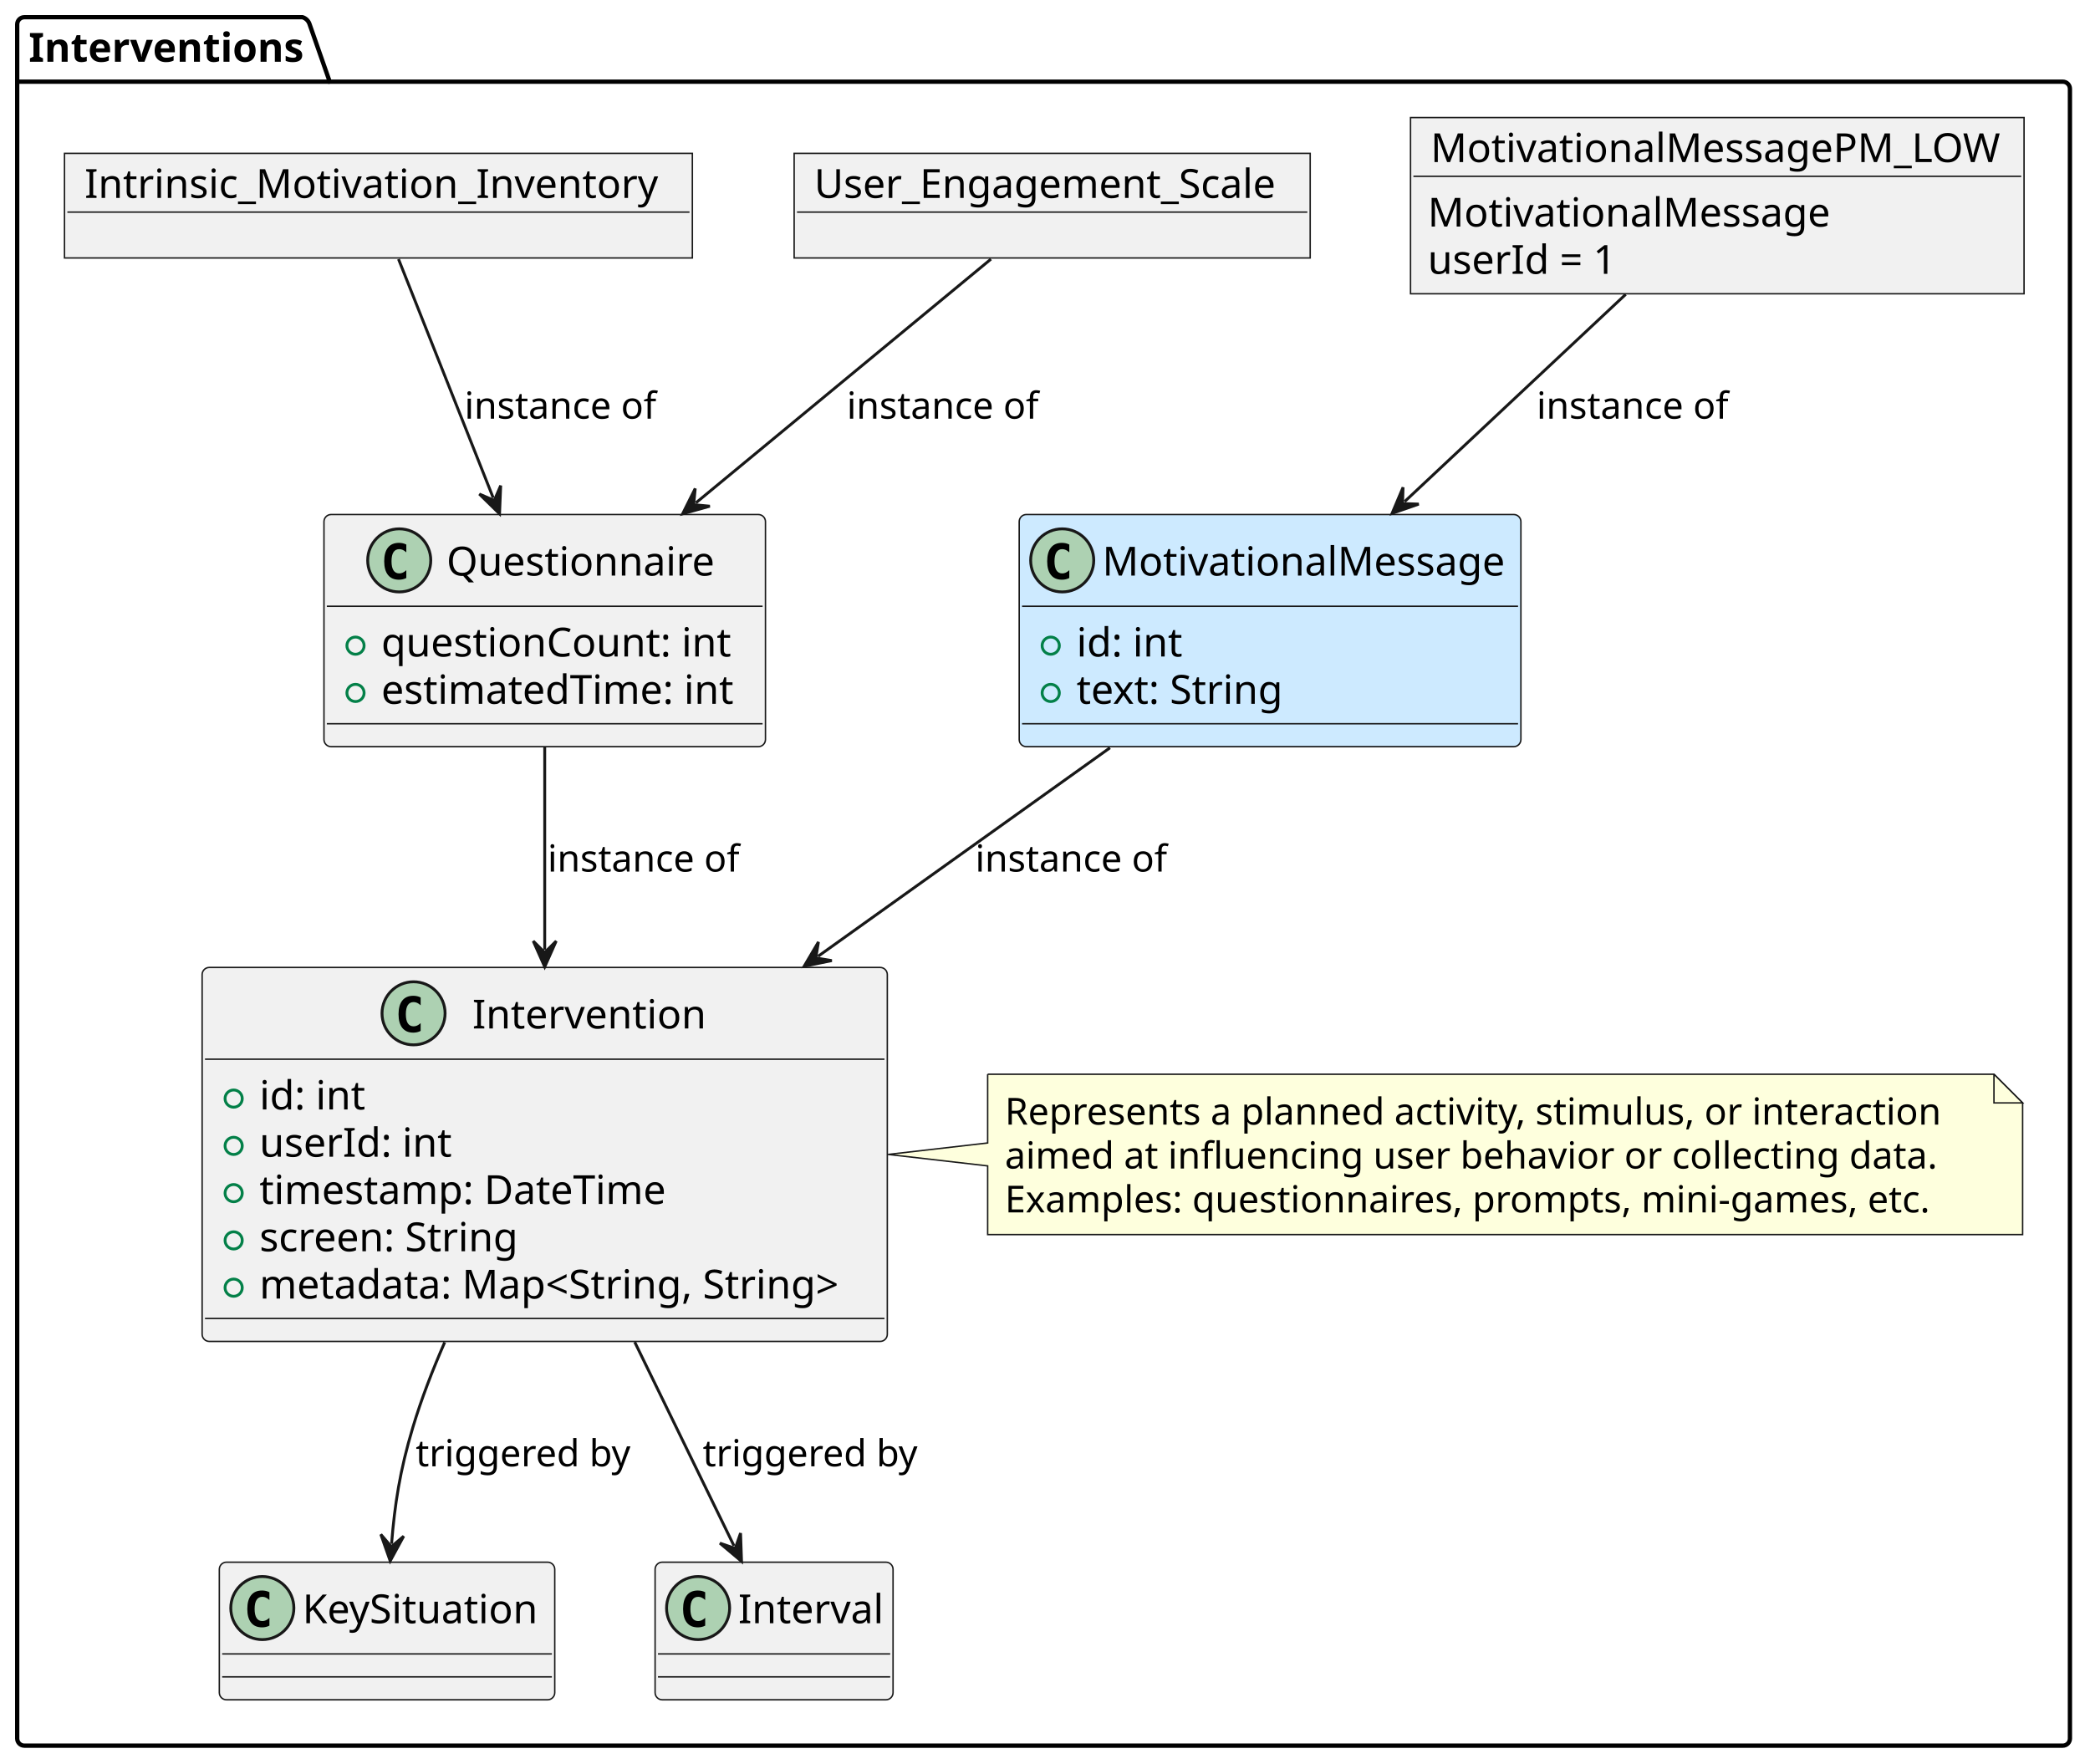
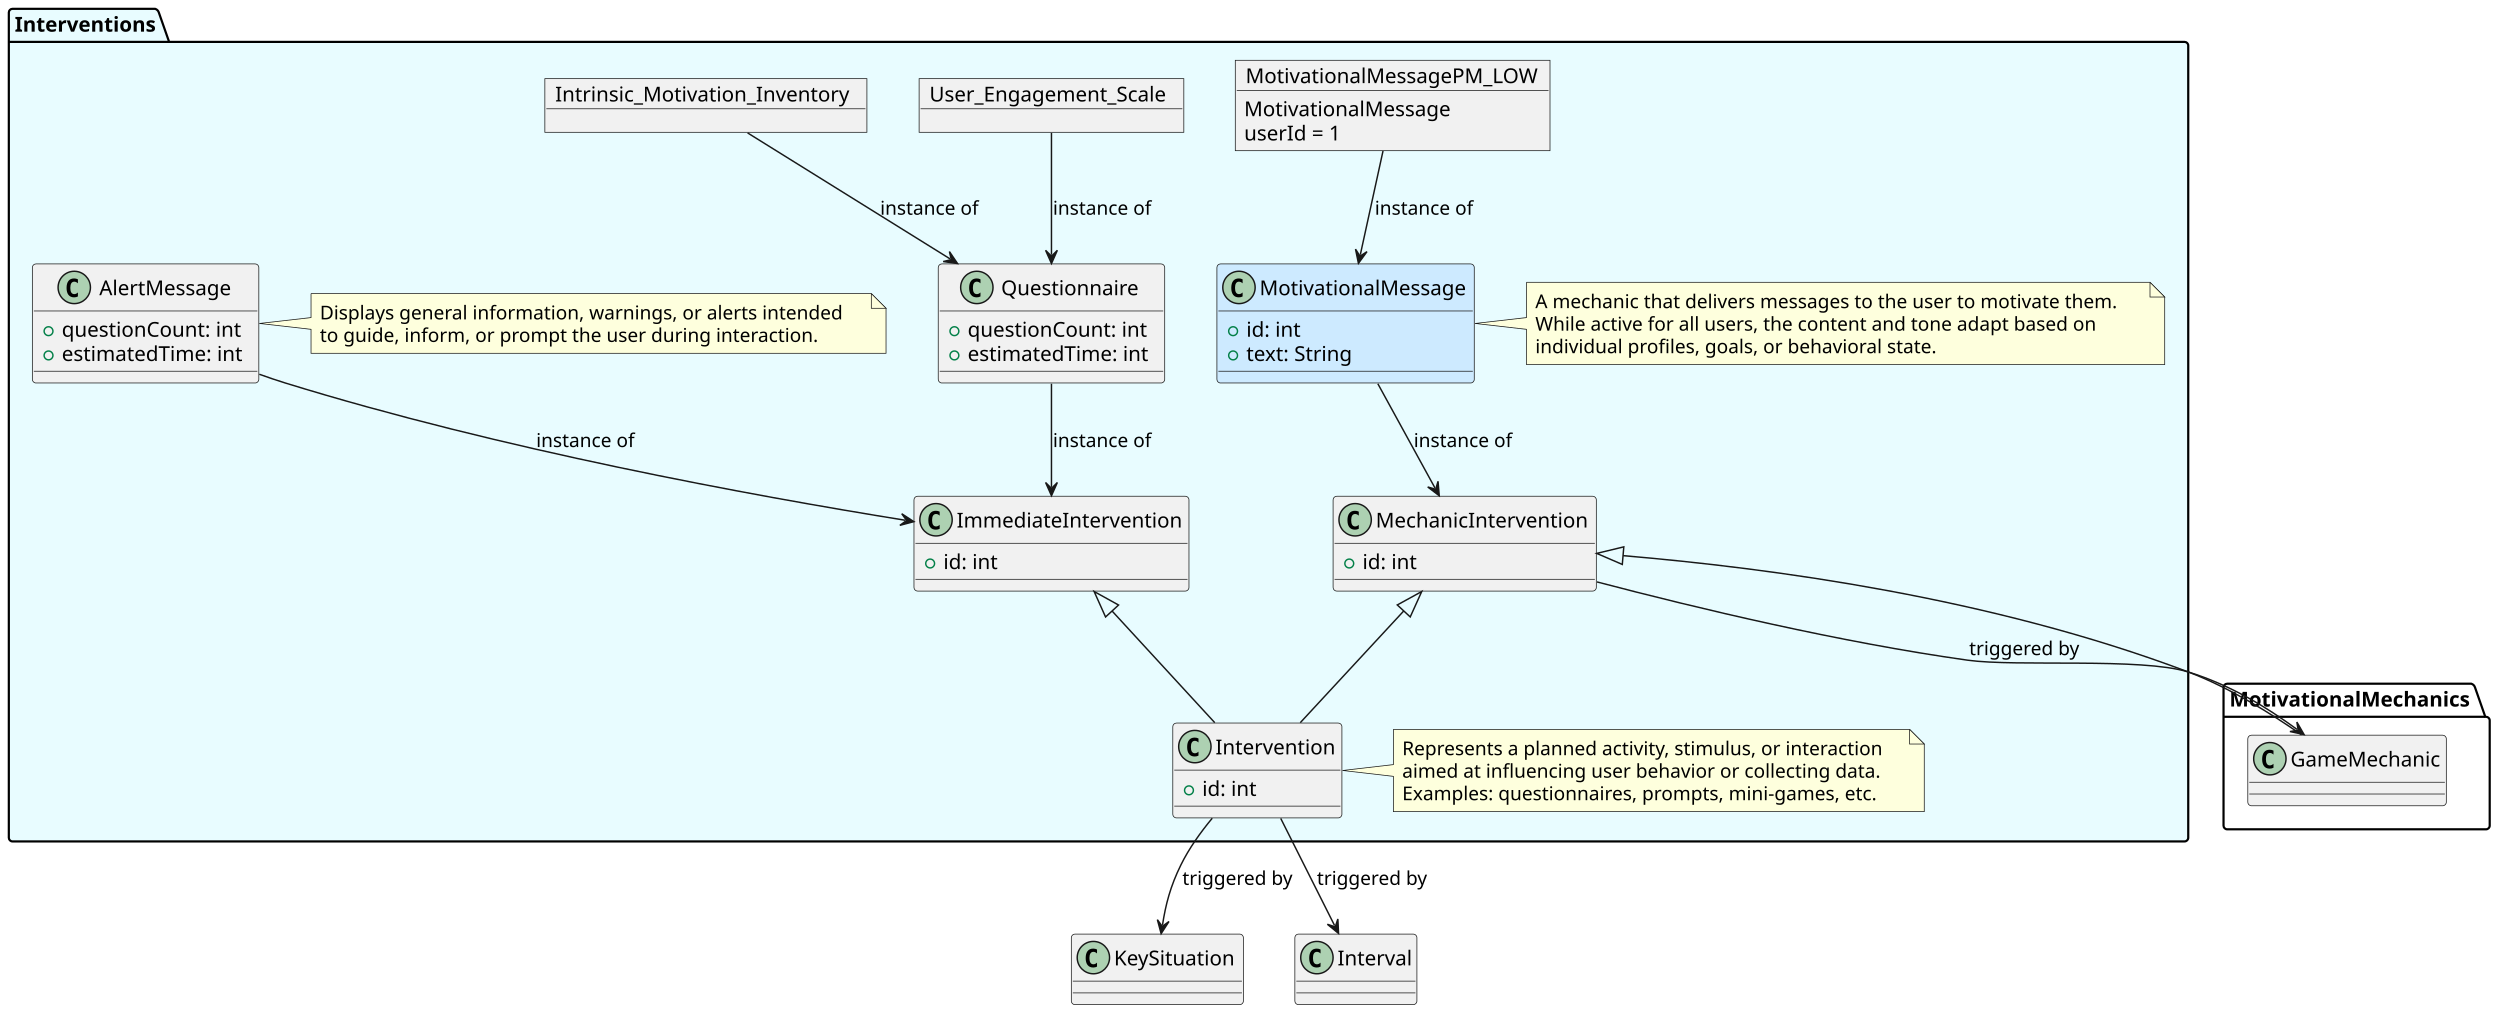
- <svg xmlns="http://www.w3.org/2000/svg" contentStyleType="text/css" height="615px" preserveAspectRatio="none" style="width:729px;height:615px;background:#FFFFFF;" version="1.1" viewBox="0 0 729 615" width="729px" zoomAndPan="magnify">
+ <svg xmlns="http://www.w3.org/2000/svg" contentStyleType="text/css" height="690px" preserveAspectRatio="none" style="width:1700px;height:690px;background:#FFFFFF;" version="1.1" viewBox="0 0 1700 690" width="1700px" zoomAndPan="magnify">
  <defs />
  <g>
    <g id="cluster_Interventions">
-       <path d="M8.5,6 L105.5,6 A3.75,3.75 0 0 1 108,8.5 L115,28.488 L719.5,28.488 A2.5,2.5 0 0 1 722,30.988 L722,606.38 A2.5,2.5 0 0 1 719.5,608.88 L8.5,608.88 A2.5,2.5 0 0 1 6,606.38 L6,8.5 A2.5,2.5 0 0 1 8.5,6 " fill="none" style="stroke:#000000;stroke-width:1.5;" />
+       <path d="M8.5,6 L105.5,6 A3.75,3.75 0 0 1 108,8.5 L115,28.488 L1485.5,28.488 A2.5,2.5 0 0 1 1488,30.988 L1488,569.67 A2.5,2.5 0 0 1 1485.5,572.17 L8.5,572.17 A2.5,2.5 0 0 1 6,569.67 L6,8.5 A2.5,2.5 0 0 1 8.5,6 " fill="#E8FCFF" style="stroke:#000000;stroke-width:1.5;" />
      <line style="stroke:#000000;stroke-width:1.5;" x1="6" x2="115" y1="28.488" y2="28.488" />
      <text fill="#000000" font-family="sans-serif" font-size="14" font-weight="bold" lengthAdjust="spacing" textLength="96" x="10" y="21.535">Interventions</text>
    </g>
+     <g id="cluster_MotivationalMechanics">
+       <path d="M1514.5,464.93 L1680.5,464.93 A3.75,3.75 0 0 1 1683,467.43 L1690,487.418 L1690.5,487.418 A2.5,2.5 0 0 1 1693,489.918 L1693,561.43 A2.5,2.5 0 0 1 1690.5,563.93 L1514.5,563.93 A2.5,2.5 0 0 1 1512,561.43 L1512,467.43 A2.5,2.5 0 0 1 1514.5,464.93 " fill="none" style="stroke:#000000;stroke-width:1.5;" />
+       <line style="stroke:#000000;stroke-width:1.5;" x1="1512" x2="1690" y1="487.418" y2="487.418" />
+       <text fill="#000000" font-family="sans-serif" font-size="14" font-weight="bold" lengthAdjust="spacing" textLength="165" x="1516" y="480.465">MotivationalMechanics</text>
+     </g>
    <g id="elem_Intervention">
-       <rect codeLine="2" fill="#F1F1F1" height="130.441" id="Intervention" rx="2.5" ry="2.5" style="stroke:#181818;stroke-width:0.5;" width="239" x="70.5" y="337.44" />
-       <ellipse cx="144.25" cy="353.44" fill="#ADD1B2" rx="11" ry="11" style="stroke:#181818;stroke-width:1.0;" />
-       <path d="M146.723,359.583 Q146.142,359.882 145.503,360.031 Q144.864,360.181 144.158,360.181 Q141.651,360.181 140.332,358.529 Q139.012,356.877 139.012,353.756 Q139.012,350.627 140.332,348.975 Q141.651,347.323 144.158,347.323 Q144.864,347.323 145.511,347.472 Q146.159,347.622 146.723,347.921 L146.723,350.643 Q146.092,350.062 145.499,349.792 Q144.905,349.522 144.274,349.522 Q142.93,349.522 142.245,350.589 Q141.56,351.656 141.56,353.756 Q141.56,355.848 142.245,356.914 Q142.93,357.981 144.274,357.981 Q144.905,357.981 145.499,357.711 Q146.092,357.442 146.723,356.86 Z " fill="#000000" />
-       <text fill="#000000" font-family="sans-serif" font-size="14" lengthAdjust="spacing" textLength="83" x="164.75" y="358.731">Intervention</text>
-       <line style="stroke:#181818;stroke-width:0.5;" x1="71.5" x2="308.5" y1="369.44" y2="369.44" />
-       <ellipse cx="81.5" cy="383.184" fill="none" rx="3" ry="3" style="stroke:#038048;stroke-width:1.0;" />
-       <text fill="#000000" font-family="sans-serif" font-size="14" lengthAdjust="spacing" textLength="39" x="90.5" y="386.975">id: int</text>
-       <ellipse cx="81.5" cy="399.672" fill="none" rx="3" ry="3" style="stroke:#038048;stroke-width:1.0;" />
-       <text fill="#000000" font-family="sans-serif" font-size="14" lengthAdjust="spacing" textLength="69" x="90.5" y="403.463">userId: int</text>
-       <ellipse cx="81.5" cy="416.161" fill="none" rx="3" ry="3" style="stroke:#038048;stroke-width:1.0;" />
-       <text fill="#000000" font-family="sans-serif" font-size="14" lengthAdjust="spacing" textLength="145" x="90.5" y="419.952">timestamp: DateTime</text>
-       <ellipse cx="81.5" cy="432.649" fill="none" rx="3" ry="3" style="stroke:#038048;stroke-width:1.0;" />
-       <text fill="#000000" font-family="sans-serif" font-size="14" lengthAdjust="spacing" textLength="94" x="90.5" y="436.44">screen: String</text>
-       <ellipse cx="81.5" cy="449.137" fill="none" rx="3" ry="3" style="stroke:#038048;stroke-width:1.0;" />
-       <text fill="#000000" font-family="sans-serif" font-size="14" lengthAdjust="spacing" textLength="213" x="90.5" y="452.928">metadata: Map&lt;String, String&gt;</text>
-       <line style="stroke:#181818;stroke-width:0.5;" x1="71.5" x2="308.5" y1="459.881" y2="459.881" />
+       <rect codeLine="2" fill="#F1F1F1" height="64.488" id="Intervention" rx="2.5" ry="2.5" style="stroke:#181818;stroke-width:0.5;" width="115" x="797.5" y="491.68" />
+       <ellipse cx="812.5" cy="507.68" fill="#ADD1B2" rx="11" ry="11" style="stroke:#181818;stroke-width:1.0;" />
+       <path d="M814.973,513.823 Q814.392,514.122 813.753,514.271 Q813.114,514.421 812.408,514.421 Q809.901,514.421 808.582,512.769 Q807.262,511.117 807.262,507.996 Q807.262,504.866 808.582,503.215 Q809.901,501.563 812.408,501.563 Q813.114,501.563 813.761,501.712 Q814.409,501.862 814.973,502.161 L814.973,504.883 Q814.342,504.302 813.749,504.032 Q813.155,503.762 812.524,503.762 Q811.18,503.762 810.495,504.829 Q809.81,505.896 809.81,507.996 Q809.81,510.088 810.495,511.154 Q811.18,512.221 812.524,512.221 Q813.155,512.221 813.749,511.951 Q814.342,511.682 814.973,511.1 Z " fill="#000000" />
+       <text fill="#000000" font-family="sans-serif" font-size="14" lengthAdjust="spacing" textLength="83" x="826.5" y="512.971">Intervention</text>
+       <line style="stroke:#181818;stroke-width:0.5;" x1="798.5" x2="911.5" y1="523.68" y2="523.68" />
+       <ellipse cx="808.5" cy="537.424" fill="none" rx="3" ry="3" style="stroke:#038048;stroke-width:1.0;" />
+       <text fill="#000000" font-family="sans-serif" font-size="14" lengthAdjust="spacing" textLength="39" x="817.5" y="541.215">id: int</text>
+       <line style="stroke:#181818;stroke-width:0.5;" x1="798.5" x2="911.5" y1="548.168" y2="548.168" />
    </g>
-     <g id="elem_GMN4">
-       <path d="M344.5,374.69 L344.5,398.66 L309.74,402.66 L344.5,406.66 L344.5,430.622 A0,0 0 0 0 344.5,430.622 L705.5,430.622 A0,0 0 0 0 705.5,430.622 L705.5,384.69 L695.5,374.69 L344.5,374.69 A0,0 0 0 0 344.5,374.69 " fill="#FEFFDD" style="stroke:#181818;stroke-width:0.5;" />
-       <path d="M695.5,374.69 L695.5,384.69 L705.5,384.69 L695.5,374.69 " fill="#FEFFDD" style="stroke:#181818;stroke-width:0.5;" />
-       <text fill="#000000" font-family="sans-serif" font-size="13" lengthAdjust="spacing" textLength="340" x="350.5" y="392.258">Represents a planned activity, stimulus, or interaction</text>
-       <text fill="#000000" font-family="sans-serif" font-size="13" lengthAdjust="spacing" textLength="336" x="350.5" y="407.569">aimed at influencing user behavior or collecting data.</text>
-       <text fill="#000000" font-family="sans-serif" font-size="13" lengthAdjust="spacing" textLength="338" x="350.5" y="422.88">Examples: questionnaires, prompts, mini-games, etc.</text>
+     <g id="elem_MechanicIntervention">
+       <rect codeLine="6" fill="#F1F1F1" height="64.488" id="MechanicIntervention" rx="2.5" ry="2.5" style="stroke:#181818;stroke-width:0.5;" width="179" x="906.5" y="337.44" />
+       <ellipse cx="921.5" cy="353.44" fill="#ADD1B2" rx="11" ry="11" style="stroke:#181818;stroke-width:1.0;" />
+       <path d="M923.973,359.583 Q923.392,359.882 922.753,360.031 Q922.114,360.181 921.408,360.181 Q918.901,360.181 917.582,358.529 Q916.262,356.877 916.262,353.756 Q916.262,350.627 917.582,348.975 Q918.901,347.323 921.408,347.323 Q922.114,347.323 922.761,347.472 Q923.409,347.622 923.973,347.921 L923.973,350.643 Q923.342,350.062 922.749,349.792 Q922.155,349.522 921.524,349.522 Q920.18,349.522 919.495,350.589 Q918.81,351.656 918.81,353.756 Q918.81,355.848 919.495,356.914 Q920.18,357.981 921.524,357.981 Q922.155,357.981 922.749,357.711 Q923.342,357.442 923.973,356.86 Z " fill="#000000" />
+       <text fill="#000000" font-family="sans-serif" font-size="14" lengthAdjust="spacing" textLength="147" x="935.5" y="358.731">MechanicIntervention</text>
+       <line style="stroke:#181818;stroke-width:0.5;" x1="907.5" x2="1084.5" y1="369.44" y2="369.44" />
+       <ellipse cx="917.5" cy="383.184" fill="none" rx="3" ry="3" style="stroke:#038048;stroke-width:1.0;" />
+       <text fill="#000000" font-family="sans-serif" font-size="14" lengthAdjust="spacing" textLength="39" x="926.5" y="386.975">id: int</text>
+       <line style="stroke:#181818;stroke-width:0.5;" x1="907.5" x2="1084.5" y1="393.928" y2="393.928" />
+     </g>
+     <g id="elem_ImmediateIntervention">
+       <rect codeLine="9" fill="#F1F1F1" height="64.488" id="ImmediateIntervention" rx="2.5" ry="2.5" style="stroke:#181818;stroke-width:0.5;" width="187" x="621.5" y="337.44" />
+       <ellipse cx="636.5" cy="353.44" fill="#ADD1B2" rx="11" ry="11" style="stroke:#181818;stroke-width:1.0;" />
+       <path d="M638.973,359.583 Q638.392,359.882 637.753,360.031 Q637.114,360.181 636.408,360.181 Q633.901,360.181 632.582,358.529 Q631.262,356.877 631.262,353.756 Q631.262,350.627 632.582,348.975 Q633.901,347.323 636.408,347.323 Q637.114,347.323 637.761,347.472 Q638.409,347.622 638.973,347.921 L638.973,350.643 Q638.342,350.062 637.749,349.792 Q637.155,349.522 636.524,349.522 Q635.18,349.522 634.495,350.589 Q633.81,351.656 633.81,353.756 Q633.81,355.848 634.495,356.914 Q635.18,357.981 636.524,357.981 Q637.155,357.981 637.749,357.711 Q638.342,357.442 638.973,356.86 Z " fill="#000000" />
+       <text fill="#000000" font-family="sans-serif" font-size="14" lengthAdjust="spacing" textLength="155" x="650.5" y="358.731">ImmediateIntervention</text>
+       <line style="stroke:#181818;stroke-width:0.5;" x1="622.5" x2="807.5" y1="369.44" y2="369.44" />
+       <ellipse cx="632.5" cy="383.184" fill="none" rx="3" ry="3" style="stroke:#038048;stroke-width:1.0;" />
+       <text fill="#000000" font-family="sans-serif" font-size="14" lengthAdjust="spacing" textLength="39" x="641.5" y="386.975">id: int</text>
+       <line style="stroke:#181818;stroke-width:0.5;" x1="622.5" x2="807.5" y1="393.928" y2="393.928" />
+     </g>
+     <g id="elem_GMN8">
+       <path d="M947.5,495.96 L947.5,519.93 L912.85,523.93 L947.5,527.93 L947.5,551.892 A0,0 0 0 0 947.5,551.892 L1308.5,551.892 A0,0 0 0 0 1308.5,551.892 L1308.5,505.96 L1298.5,495.96 L947.5,495.96 A0,0 0 0 0 947.5,495.96 " fill="#FEFFDD" style="stroke:#181818;stroke-width:0.5;" />
+       <path d="M1298.5,495.96 L1298.5,505.96 L1308.5,505.96 L1298.5,495.96 " fill="#FEFFDD" style="stroke:#181818;stroke-width:0.5;" />
+       <text fill="#000000" font-family="sans-serif" font-size="13" lengthAdjust="spacing" textLength="340" x="953.5" y="513.528">Represents a planned activity, stimulus, or interaction</text>
+       <text fill="#000000" font-family="sans-serif" font-size="13" lengthAdjust="spacing" textLength="336" x="953.5" y="528.839">aimed at influencing user behavior or collecting data.</text>
+       <text fill="#000000" font-family="sans-serif" font-size="13" lengthAdjust="spacing" textLength="338" x="953.5" y="544.149">Examples: questionnaires, prompts, mini-games, etc.</text>
    </g>
    <g id="elem_Questionnaire">
-       <rect codeLine="16" fill="#F1F1F1" height="80.977" id="Questionnaire" rx="2.5" ry="2.5" style="stroke:#181818;stroke-width:0.5;" width="154" x="113" y="179.46" />
-       <ellipse cx="139.25" cy="195.46" fill="#ADD1B2" rx="11" ry="11" style="stroke:#181818;stroke-width:1.0;" />
-       <path d="M141.723,201.603 Q141.142,201.902 140.503,202.051 Q139.864,202.201 139.158,202.201 Q136.651,202.201 135.332,200.549 Q134.012,198.897 134.012,195.776 Q134.012,192.647 135.332,190.995 Q136.651,189.343 139.158,189.343 Q139.864,189.343 140.511,189.492 Q141.159,189.642 141.723,189.94 L141.723,192.663 Q141.092,192.082 140.499,191.812 Q139.905,191.542 139.274,191.542 Q137.93,191.542 137.245,192.609 Q136.56,193.676 136.56,195.776 Q136.56,197.868 137.245,198.934 Q137.93,200.001 139.274,200.001 Q139.905,200.001 140.499,199.731 Q141.092,199.462 141.723,198.88 Z " fill="#000000" />
-       <text fill="#000000" font-family="sans-serif" font-size="14" lengthAdjust="spacing" textLength="97" x="155.75" y="200.751">Questionnaire</text>
-       <line style="stroke:#181818;stroke-width:0.5;" x1="114" x2="266" y1="211.46" y2="211.46" />
-       <ellipse cx="124" cy="225.204" fill="none" rx="3" ry="3" style="stroke:#038048;stroke-width:1.0;" />
-       <text fill="#000000" font-family="sans-serif" font-size="14" lengthAdjust="spacing" textLength="128" x="133" y="228.995">questionCount: int</text>
-       <ellipse cx="124" cy="241.692" fill="none" rx="3" ry="3" style="stroke:#038048;stroke-width:1.0;" />
-       <text fill="#000000" font-family="sans-serif" font-size="14" lengthAdjust="spacing" textLength="127" x="133" y="245.483">estimatedTime: int</text>
-       <line style="stroke:#181818;stroke-width:0.5;" x1="114" x2="266" y1="252.437" y2="252.437" />
+       <rect codeLine="22" fill="#F1F1F1" height="80.977" id="Questionnaire" rx="2.5" ry="2.5" style="stroke:#181818;stroke-width:0.5;" width="154" x="638" y="179.46" />
+       <ellipse cx="664.25" cy="195.46" fill="#ADD1B2" rx="11" ry="11" style="stroke:#181818;stroke-width:1.0;" />
+       <path d="M666.723,201.603 Q666.142,201.902 665.503,202.051 Q664.864,202.201 664.158,202.201 Q661.651,202.201 660.332,200.549 Q659.012,198.897 659.012,195.776 Q659.012,192.647 660.332,190.995 Q661.651,189.343 664.158,189.343 Q664.864,189.343 665.511,189.492 Q666.159,189.642 666.723,189.94 L666.723,192.663 Q666.092,192.082 665.499,191.812 Q664.905,191.542 664.274,191.542 Q662.93,191.542 662.245,192.609 Q661.56,193.676 661.56,195.776 Q661.56,197.868 662.245,198.934 Q662.93,200.001 664.274,200.001 Q664.905,200.001 665.499,199.731 Q666.092,199.462 666.723,198.88 Z " fill="#000000" />
+       <text fill="#000000" font-family="sans-serif" font-size="14" lengthAdjust="spacing" textLength="97" x="680.75" y="200.751">Questionnaire</text>
+       <line style="stroke:#181818;stroke-width:0.5;" x1="639" x2="791" y1="211.46" y2="211.46" />
+       <ellipse cx="649" cy="225.204" fill="none" rx="3" ry="3" style="stroke:#038048;stroke-width:1.0;" />
+       <text fill="#000000" font-family="sans-serif" font-size="14" lengthAdjust="spacing" textLength="128" x="658" y="228.995">questionCount: int</text>
+       <ellipse cx="649" cy="241.692" fill="none" rx="3" ry="3" style="stroke:#038048;stroke-width:1.0;" />
+       <text fill="#000000" font-family="sans-serif" font-size="14" lengthAdjust="spacing" textLength="127" x="658" y="245.483">estimatedTime: int</text>
+       <line style="stroke:#181818;stroke-width:0.5;" x1="639" x2="791" y1="252.437" y2="252.437" />
+     </g>
+     <g id="elem_AlertMessage">
+       <rect codeLine="26" fill="#F1F1F1" height="80.977" id="AlertMessage" rx="2.5" ry="2.5" style="stroke:#181818;stroke-width:0.5;" width="154" x="22" y="179.46" />
+       <ellipse cx="50.5" cy="195.46" fill="#ADD1B2" rx="11" ry="11" style="stroke:#181818;stroke-width:1.0;" />
+       <path d="M52.973,201.603 Q52.392,201.902 51.753,202.051 Q51.114,202.201 50.408,202.201 Q47.901,202.201 46.581,200.549 Q45.262,198.897 45.262,195.776 Q45.262,192.647 46.581,190.995 Q47.901,189.343 50.408,189.343 Q51.114,189.343 51.761,189.492 Q52.409,189.642 52.973,189.94 L52.973,192.663 Q52.342,192.082 51.749,191.812 Q51.155,191.542 50.524,191.542 Q49.18,191.542 48.495,192.609 Q47.81,193.676 47.81,195.776 Q47.81,197.868 48.495,198.934 Q49.18,200.001 50.524,200.001 Q51.155,200.001 51.749,199.731 Q52.342,199.462 52.973,198.88 Z " fill="#000000" />
+       <text fill="#000000" font-family="sans-serif" font-size="14" lengthAdjust="spacing" textLength="92" x="67.5" y="200.751">AlertMessage</text>
+       <line style="stroke:#181818;stroke-width:0.5;" x1="23" x2="175" y1="211.46" y2="211.46" />
+       <ellipse cx="33" cy="225.204" fill="none" rx="3" ry="3" style="stroke:#038048;stroke-width:1.0;" />
+       <text fill="#000000" font-family="sans-serif" font-size="14" lengthAdjust="spacing" textLength="128" x="42" y="228.995">questionCount: int</text>
+       <ellipse cx="33" cy="241.692" fill="none" rx="3" ry="3" style="stroke:#038048;stroke-width:1.0;" />
+       <text fill="#000000" font-family="sans-serif" font-size="14" lengthAdjust="spacing" textLength="127" x="42" y="245.483">estimatedTime: int</text>
+       <line style="stroke:#181818;stroke-width:0.5;" x1="23" x2="175" y1="252.437" y2="252.437" />
+     </g>
+     <g id="elem_GMN13">
+       <path d="M211.5,199.64 L211.5,215.95 L176.3,219.95 L211.5,223.95 L211.5,240.261 A0,0 0 0 0 211.5,240.261 L602.5,240.261 A0,0 0 0 0 602.5,240.261 L602.5,209.64 L592.5,199.64 L211.5,199.64 A0,0 0 0 0 211.5,199.64 " fill="#FEFFDD" style="stroke:#181818;stroke-width:0.5;" />
+       <path d="M592.5,199.64 L592.5,209.64 L602.5,209.64 L592.5,199.64 " fill="#FEFFDD" style="stroke:#181818;stroke-width:0.5;" />
+       <text fill="#000000" font-family="sans-serif" font-size="13" lengthAdjust="spacing" textLength="366" x="217.5" y="217.208">Displays general information, warnings, or alerts intended</text>
+       <text fill="#000000" font-family="sans-serif" font-size="13" lengthAdjust="spacing" textLength="349" x="217.5" y="232.519">to guide, inform, or prompt the user during interaction.</text>
+     </g>
+     <g id="elem_Intrinsic_Motivation_Inventory">
+       <rect fill="#F1F1F1" height="36.488" style="stroke:#181818;stroke-width:0.5;" width="219" x="370.5" y="53.48" />
+       <text fill="#000000" font-family="sans-serif" font-size="14" lengthAdjust="spacing" textLength="205" x="377.5" y="69.015">Intrinsic_Motivation_Inventory</text>
+       <line style="stroke:#181818;stroke-width:0.5;" x1="371.5" x2="588.5" y1="73.968" y2="73.968" />
+     </g>
+     <g id="elem_User_Engagement_Scale">
+       <rect fill="#F1F1F1" height="36.488" style="stroke:#181818;stroke-width:0.5;" width="180" x="625" y="53.48" />
+       <text fill="#000000" font-family="sans-serif" font-size="14" lengthAdjust="spacing" textLength="166" x="632" y="69.015">User_Engagement_Scale</text>
+       <line style="stroke:#181818;stroke-width:0.5;" x1="626" x2="804" y1="73.968" y2="73.968" />
+     </g>
+     <g id="elem_MotivationalMessage">
+       <rect codeLine="45" fill="#CDEAFF" height="80.977" id="MotivationalMessage" rx="2.5" ry="2.5" style="stroke:#181818;stroke-width:0.5;" width="175" x="827.5" y="179.46" />
+       <ellipse cx="842.5" cy="195.46" fill="#ADD1B2" rx="11" ry="11" style="stroke:#181818;stroke-width:1.0;" />
+       <path d="M844.973,201.603 Q844.392,201.902 843.753,202.051 Q843.114,202.201 842.408,202.201 Q839.901,202.201 838.582,200.549 Q837.262,198.897 837.262,195.776 Q837.262,192.647 838.582,190.995 Q839.901,189.343 842.408,189.343 Q843.114,189.343 843.761,189.492 Q844.409,189.642 844.973,189.94 L844.973,192.663 Q844.342,192.082 843.749,191.812 Q843.155,191.542 842.524,191.542 Q841.18,191.542 840.495,192.609 Q839.81,193.676 839.81,195.776 Q839.81,197.868 840.495,198.934 Q841.18,200.001 842.524,200.001 Q843.155,200.001 843.749,199.731 Q844.342,199.462 844.973,198.88 Z " fill="#000000" />
+       <text fill="#000000" font-family="sans-serif" font-size="14" lengthAdjust="spacing" textLength="143" x="856.5" y="200.751">MotivationalMessage</text>
+       <line style="stroke:#181818;stroke-width:0.5;" x1="828.5" x2="1001.5" y1="211.46" y2="211.46" />
+       <ellipse cx="838.5" cy="225.204" fill="none" rx="3" ry="3" style="stroke:#038048;stroke-width:1.0;" />
+       <text fill="#000000" font-family="sans-serif" font-size="14" lengthAdjust="spacing" textLength="39" x="847.5" y="228.995">id: int</text>
+       <ellipse cx="838.5" cy="241.692" fill="none" rx="3" ry="3" style="stroke:#038048;stroke-width:1.0;" />
+       <text fill="#000000" font-family="sans-serif" font-size="14" lengthAdjust="spacing" textLength="76" x="847.5" y="245.483">text: String</text>
+       <line style="stroke:#181818;stroke-width:0.5;" x1="828.5" x2="1001.5" y1="252.437" y2="252.437" />
+     </g>
+     <g id="elem_GMN23">
+       <path d="M1038,191.98 L1038,215.95 L1002.99,219.95 L1038,223.95 L1038,247.912 A0,0 0 0 0 1038,247.912 L1472,247.912 A0,0 0 0 0 1472,247.912 L1472,201.98 L1462,191.98 L1038,191.98 A0,0 0 0 0 1038,191.98 " fill="#FEFFDD" style="stroke:#181818;stroke-width:0.5;" />
+       <path d="M1462,191.98 L1462,201.98 L1472,201.98 L1462,191.98 " fill="#FEFFDD" style="stroke:#181818;stroke-width:0.5;" />
+       <text fill="#000000" font-family="sans-serif" font-size="13" lengthAdjust="spacing" textLength="409" x="1044" y="209.548">A mechanic that delivers messages to the user to motivate them.</text>
+       <text fill="#000000" font-family="sans-serif" font-size="13" lengthAdjust="spacing" textLength="393" x="1044" y="224.859">While active for all users, the content and tone adapt based on</text>
+       <text fill="#000000" font-family="sans-serif" font-size="13" lengthAdjust="spacing" textLength="285" x="1044" y="240.169">individual profiles, goals, or behavioral state.</text>
+     </g>
+     <g id="elem_MotivationalMessagePM_LOW">
+       <rect fill="#F1F1F1" height="61.465" style="stroke:#181818;stroke-width:0.5;" width="214" x="840" y="41" />
+       <text fill="#000000" font-family="sans-serif" font-size="14" lengthAdjust="spacing" textLength="200" x="847" y="56.535">MotivationalMessagePM_LOW</text>
+       <line style="stroke:#181818;stroke-width:0.5;" x1="841" x2="1053" y1="61.488" y2="61.488" />
+       <text fill="#000000" font-family="sans-serif" font-size="14" lengthAdjust="spacing" textLength="143" x="846" y="79.023">MotivationalMessage</text>
+       <text fill="#000000" font-family="sans-serif" font-size="14" lengthAdjust="spacing" textLength="71" x="846" y="95.512">userId = 1</text>
+     </g>
+     <g id="elem_GameMechanic">
+       <rect fill="#F1F1F1" height="48" id="GameMechanic" rx="2.5" ry="2.5" style="stroke:#181818;stroke-width:0.5;" width="135" x="1528.5" y="499.93" />
+       <ellipse cx="1543.5" cy="515.93" fill="#ADD1B2" rx="11" ry="11" style="stroke:#181818;stroke-width:1.0;" />
+       <path d="M1545.973,522.073 Q1545.392,522.372 1544.753,522.521 Q1544.114,522.671 1543.408,522.671 Q1540.901,522.671 1539.582,521.019 Q1538.262,519.367 1538.262,516.246 Q1538.262,513.116 1539.582,511.465 Q1540.901,509.813 1543.408,509.813 Q1544.114,509.813 1544.761,509.962 Q1545.409,510.112 1545.973,510.411 L1545.973,513.133 Q1545.342,512.552 1544.749,512.282 Q1544.155,512.013 1543.524,512.013 Q1542.18,512.013 1541.495,513.079 Q1540.81,514.146 1540.81,516.246 Q1540.81,518.338 1541.495,519.404 Q1542.18,520.471 1543.524,520.471 Q1544.155,520.471 1544.749,520.201 Q1545.342,519.932 1545.973,519.35 Z " fill="#000000" />
+       <text fill="#000000" font-family="sans-serif" font-size="14" lengthAdjust="spacing" textLength="103" x="1557.5" y="521.221">GameMechanic</text>
+       <line style="stroke:#181818;stroke-width:0.5;" x1="1529.5" x2="1662.5" y1="531.93" y2="531.93" />
+       <line style="stroke:#181818;stroke-width:0.5;" x1="1529.5" x2="1662.5" y1="539.93" y2="539.93" />
    </g>
    <g id="elem_KeySituation">
-       <rect fill="#F1F1F1" height="48" id="KeySituation" rx="2.5" ry="2.5" style="stroke:#181818;stroke-width:0.5;" width="117" x="76.5" y="544.88" />
-       <ellipse cx="91.5" cy="560.88" fill="#ADD1B2" rx="11" ry="11" style="stroke:#181818;stroke-width:1.0;" />
-       <path d="M93.973,567.023 Q93.392,567.322 92.753,567.471 Q92.114,567.621 91.408,567.621 Q88.901,567.621 87.582,565.969 Q86.262,564.317 86.262,561.196 Q86.262,558.067 87.582,556.415 Q88.901,554.763 91.408,554.763 Q92.114,554.763 92.761,554.912 Q93.409,555.062 93.973,555.361 L93.973,558.083 Q93.342,557.502 92.749,557.232 Q92.155,556.962 91.524,556.962 Q90.18,556.962 89.495,558.029 Q88.81,559.096 88.81,561.196 Q88.81,563.288 89.495,564.354 Q90.18,565.421 91.524,565.421 Q92.155,565.421 92.749,565.151 Q93.342,564.881 93.973,564.3 Z " fill="#000000" />
-       <text fill="#000000" font-family="sans-serif" font-size="14" lengthAdjust="spacing" textLength="85" x="105.5" y="566.171">KeySituation</text>
-       <line style="stroke:#181818;stroke-width:0.5;" x1="77.5" x2="192.5" y1="576.88" y2="576.88" />
-       <line style="stroke:#181818;stroke-width:0.5;" x1="77.5" x2="192.5" y1="584.88" y2="584.88" />
+       <rect fill="#F1F1F1" height="48" id="KeySituation" rx="2.5" ry="2.5" style="stroke:#181818;stroke-width:0.5;" width="117" x="728.5" y="635.17" />
+       <ellipse cx="743.5" cy="651.17" fill="#ADD1B2" rx="11" ry="11" style="stroke:#181818;stroke-width:1.0;" />
+       <path d="M745.973,657.313 Q745.392,657.612 744.753,657.761 Q744.114,657.911 743.408,657.911 Q740.901,657.911 739.582,656.259 Q738.262,654.607 738.262,651.486 Q738.262,648.356 739.582,646.705 Q740.901,645.053 743.408,645.053 Q744.114,645.053 744.761,645.202 Q745.409,645.352 745.973,645.65 L745.973,648.373 Q745.342,647.792 744.749,647.522 Q744.155,647.253 743.524,647.253 Q742.18,647.253 741.495,648.319 Q740.81,649.386 740.81,651.486 Q740.81,653.578 741.495,654.644 Q742.18,655.711 743.524,655.711 Q744.155,655.711 744.749,655.441 Q745.342,655.172 745.973,654.59 Z " fill="#000000" />
+       <text fill="#000000" font-family="sans-serif" font-size="14" lengthAdjust="spacing" textLength="85" x="757.5" y="656.461">KeySituation</text>
+       <line style="stroke:#181818;stroke-width:0.5;" x1="729.5" x2="844.5" y1="667.17" y2="667.17" />
+       <line style="stroke:#181818;stroke-width:0.5;" x1="729.5" x2="844.5" y1="675.17" y2="675.17" />
    </g>
    <g id="elem_Interval">
-       <rect fill="#F1F1F1" height="48" id="Interval" rx="2.5" ry="2.5" style="stroke:#181818;stroke-width:0.5;" width="83" x="228.5" y="544.88" />
-       <ellipse cx="243.5" cy="560.88" fill="#ADD1B2" rx="11" ry="11" style="stroke:#181818;stroke-width:1.0;" />
-       <path d="M245.973,567.023 Q245.392,567.322 244.753,567.471 Q244.114,567.621 243.408,567.621 Q240.901,567.621 239.582,565.969 Q238.262,564.317 238.262,561.196 Q238.262,558.067 239.582,556.415 Q240.901,554.763 243.408,554.763 Q244.114,554.763 244.761,554.912 Q245.409,555.062 245.973,555.361 L245.973,558.083 Q245.342,557.502 244.749,557.232 Q244.155,556.962 243.524,556.962 Q242.18,556.962 241.495,558.029 Q240.81,559.096 240.81,561.196 Q240.81,563.288 241.495,564.354 Q242.18,565.421 243.524,565.421 Q244.155,565.421 244.749,565.151 Q245.342,564.881 245.973,564.3 Z " fill="#000000" />
-       <text fill="#000000" font-family="sans-serif" font-size="14" lengthAdjust="spacing" textLength="51" x="257.5" y="566.171">Interval</text>
-       <line style="stroke:#181818;stroke-width:0.5;" x1="229.5" x2="310.5" y1="576.88" y2="576.88" />
-       <line style="stroke:#181818;stroke-width:0.5;" x1="229.5" x2="310.5" y1="584.88" y2="584.88" />
+       <rect fill="#F1F1F1" height="48" id="Interval" rx="2.5" ry="2.5" style="stroke:#181818;stroke-width:0.5;" width="83" x="880.5" y="635.17" />
+       <ellipse cx="895.5" cy="651.17" fill="#ADD1B2" rx="11" ry="11" style="stroke:#181818;stroke-width:1.0;" />
+       <path d="M897.973,657.313 Q897.392,657.612 896.753,657.761 Q896.114,657.911 895.408,657.911 Q892.901,657.911 891.582,656.259 Q890.262,654.607 890.262,651.486 Q890.262,648.356 891.582,646.705 Q892.901,645.053 895.408,645.053 Q896.114,645.053 896.761,645.202 Q897.409,645.352 897.973,645.65 L897.973,648.373 Q897.342,647.792 896.749,647.522 Q896.155,647.253 895.524,647.253 Q894.18,647.253 893.495,648.319 Q892.81,649.386 892.81,651.486 Q892.81,653.578 893.495,654.644 Q894.18,655.711 895.524,655.711 Q896.155,655.711 896.749,655.441 Q897.342,655.172 897.973,654.59 Z " fill="#000000" />
+       <text fill="#000000" font-family="sans-serif" font-size="14" lengthAdjust="spacing" textLength="51" x="909.5" y="656.461">Interval</text>
+       <line style="stroke:#181818;stroke-width:0.5;" x1="881.5" x2="962.5" y1="667.17" y2="667.17" />
+       <line style="stroke:#181818;stroke-width:0.5;" x1="881.5" x2="962.5" y1="675.17" y2="675.17" />
    </g>
-     <g id="elem_Intrinsic_Motivation_Inventory">
-       <rect fill="#F1F1F1" height="36.488" style="stroke:#181818;stroke-width:0.5;" width="219" x="22.5" y="53.49" />
-       <text fill="#000000" font-family="sans-serif" font-size="14" lengthAdjust="spacing" textLength="205" x="29.5" y="69.025">Intrinsic_Motivation_Inventory</text>
-       <line style="stroke:#181818;stroke-width:0.5;" x1="23.5" x2="240.5" y1="73.978" y2="73.978" />
+     <g id="link_ImmediateIntervention_Intervention">
+       <path codeLine="13" d="M756.194,415.479 C780.224,441.609 802.01,465.3 826.03,491.42 " fill="none" id="ImmediateIntervention-backto-Intervention" style="stroke:#181818;stroke-width:1.0;" />
+       <polygon fill="none" points="744.01,402.23,751.778,419.541,760.611,411.418,744.01,402.23" style="stroke:#181818;stroke-width:1.0;" />
    </g>
-     <g id="elem_User_Engagement_Scale">
-       <rect fill="#F1F1F1" height="36.488" style="stroke:#181818;stroke-width:0.5;" width="180" x="277" y="53.49" />
-       <text fill="#000000" font-family="sans-serif" font-size="14" lengthAdjust="spacing" textLength="166" x="284" y="69.025">User_Engagement_Scale</text>
-       <line style="stroke:#181818;stroke-width:0.5;" x1="278" x2="456" y1="73.978" y2="73.978" />
+     <g id="link_MechanicIntervention_Intervention">
+       <path codeLine="14" d="M954.552,415.439 C930.362,441.569 908.37,465.3 884.18,491.42 " fill="none" id="MechanicIntervention-backto-Intervention" style="stroke:#181818;stroke-width:1.0;" />
+       <polygon fill="none" points="966.78,402.23,950.149,411.363,958.955,419.515,966.78,402.23" style="stroke:#181818;stroke-width:1.0;" />
    </g>
-     <g id="elem_MotivationalMessage">
-       <rect codeLine="31" fill="#CDEAFF" height="80.977" id="MotivationalMessage" rx="2.5" ry="2.5" style="stroke:#181818;stroke-width:0.5;" width="175" x="355.5" y="179.46" />
-       <ellipse cx="370.5" cy="195.46" fill="#ADD1B2" rx="11" ry="11" style="stroke:#181818;stroke-width:1.0;" />
-       <path d="M372.973,201.603 Q372.392,201.902 371.753,202.051 Q371.114,202.201 370.408,202.201 Q367.901,202.201 366.582,200.549 Q365.262,198.897 365.262,195.776 Q365.262,192.647 366.582,190.995 Q367.901,189.343 370.408,189.343 Q371.114,189.343 371.761,189.492 Q372.409,189.642 372.973,189.94 L372.973,192.663 Q372.342,192.082 371.749,191.812 Q371.155,191.542 370.524,191.542 Q369.18,191.542 368.495,192.609 Q367.81,193.676 367.81,195.776 Q367.81,197.868 368.495,198.934 Q369.18,200.001 370.524,200.001 Q371.155,200.001 371.749,199.731 Q372.342,199.462 372.973,198.88 Z " fill="#000000" />
-       <text fill="#000000" font-family="sans-serif" font-size="14" lengthAdjust="spacing" textLength="143" x="384.5" y="200.751">MotivationalMessage</text>
-       <line style="stroke:#181818;stroke-width:0.5;" x1="356.5" x2="529.5" y1="211.46" y2="211.46" />
-       <ellipse cx="366.5" cy="225.204" fill="none" rx="3" ry="3" style="stroke:#038048;stroke-width:1.0;" />
-       <text fill="#000000" font-family="sans-serif" font-size="14" lengthAdjust="spacing" textLength="39" x="375.5" y="228.995">id: int</text>
-       <ellipse cx="366.5" cy="241.692" fill="none" rx="3" ry="3" style="stroke:#038048;stroke-width:1.0;" />
-       <text fill="#000000" font-family="sans-serif" font-size="14" lengthAdjust="spacing" textLength="76" x="375.5" y="245.483">text: String</text>
-       <line style="stroke:#181818;stroke-width:0.5;" x1="356.5" x2="529.5" y1="252.437" y2="252.437" />
+     <g id="link_Questionnaire_ImmediateIntervention">
+       <path codeLine="36" d="M715,260.93 C715,284.85 715,308.84 715,331.1 " fill="none" id="Questionnaire-to-ImmediateIntervention" style="stroke:#181818;stroke-width:1.0;" />
+       <polygon fill="#181818" points="715,337.1,719,328.1,715,332.1,711,328.1,715,337.1" style="stroke:#181818;stroke-width:1.0;" />
+       <text fill="#000000" font-family="sans-serif" font-size="13" lengthAdjust="spacing" textLength="70" x="716" y="304.008">instance of</text>
    </g>
-     <g id="elem_MotivationalMessagePM_LOW">
-       <rect fill="#F1F1F1" height="61.465" style="stroke:#181818;stroke-width:0.5;" width="214" x="492" y="41" />
-       <text fill="#000000" font-family="sans-serif" font-size="14" lengthAdjust="spacing" textLength="200" x="499" y="56.535">MotivationalMessagePM_LOW</text>
-       <line style="stroke:#181818;stroke-width:0.5;" x1="493" x2="705" y1="61.488" y2="61.488" />
-       <text fill="#000000" font-family="sans-serif" font-size="14" lengthAdjust="spacing" textLength="143" x="498" y="79.023">MotivationalMessage</text>
-       <text fill="#000000" font-family="sans-serif" font-size="14" lengthAdjust="spacing" textLength="71" x="498" y="95.512">userId = 1</text>
+     <g id="link_AlertMessage_ImmediateIntervention">
+       <path codeLine="37" d="M176.33,254.49 C182.26,256.63 188.2,258.65 194,260.44 C340.53,305.67 510.176,336.796 615.506,353.766 " fill="none" id="AlertMessage-to-ImmediateIntervention" style="stroke:#181818;stroke-width:1.0;" />
+       <polygon fill="#181818" points="621.43,354.72,613.181,349.339,616.494,353.925,611.908,357.238,621.43,354.72" style="stroke:#181818;stroke-width:1.0;" />
+       <text fill="#000000" font-family="sans-serif" font-size="13" lengthAdjust="spacing" textLength="70" x="364.6" y="304.008">instance of</text>
    </g>
-     <g id="link_Questionnaire_Intervention">
-       <path codeLine="21" d="M190,260.61 C190,283.05 190,305.66 190,331.24 " fill="none" id="Questionnaire-to-Intervention" style="stroke:#181818;stroke-width:1.0;" />
-       <polygon fill="#181818" points="190,337.24,194,328.24,190,332.24,186,328.24,190,337.24" style="stroke:#181818;stroke-width:1.0;" />
-       <text fill="#000000" font-family="sans-serif" font-size="13" lengthAdjust="spacing" textLength="70" x="191" y="304.008">instance of</text>
+     <g id="link_Intrinsic_Motivation_Inventory_Questionnaire">
+       <path codeLine="40" d="M508.35,90.37 C543.5,112.24 599.406,147.02 646.036,176.04 " fill="none" id="Intrinsic_Motivation_Inventory-to-Questionnaire" style="stroke:#181818;stroke-width:1.0;" />
+       <polygon fill="#181818" points="651.13,179.21,645.602,171.059,646.885,176.568,641.375,177.851,651.13,179.21" style="stroke:#181818;stroke-width:1.0;" />
+       <text fill="#000000" font-family="sans-serif" font-size="13" lengthAdjust="spacing" textLength="70" x="598.5" y="146.028">instance of</text>
+     </g>
+     <g id="link_User_Engagement_Scale_Questionnaire">
+       <path codeLine="43" d="M715,90.37 C715,112.24 715,144.19 715,173.21 " fill="none" id="User_Engagement_Scale-to-Questionnaire" style="stroke:#181818;stroke-width:1.0;" />
+       <polygon fill="#181818" points="715,179.21,719,170.21,715,174.21,711,170.21,715,179.21" style="stroke:#181818;stroke-width:1.0;" />
+       <text fill="#000000" font-family="sans-serif" font-size="13" lengthAdjust="spacing" textLength="70" x="716" y="146.028">instance of</text>
+     </g>
+     <g id="link_MotivationalMessage_MechanicIntervention">
+       <path codeLine="56" d="M936.92,260.93 C950.04,284.85 963.596,309.578 975.796,331.838 " fill="none" id="MotivationalMessage-to-MechanicIntervention" style="stroke:#181818;stroke-width:1.0;" />
+       <polygon fill="#181818" points="978.68,337.1,977.862,327.285,976.277,332.715,970.847,331.13,978.68,337.1" style="stroke:#181818;stroke-width:1.0;" />
+       <text fill="#000000" font-family="sans-serif" font-size="13" lengthAdjust="spacing" textLength="70" x="961.35" y="304.008">instance of</text>
+     </g>
+     <g id="link_MotivationalMessagePM_LOW_MotivationalMessage">
+       <path codeLine="61" d="M940.45,102.67 C935.62,124.73 930.294,149.089 925.014,173.199 " fill="none" id="MotivationalMessagePM_LOW-to-MotivationalMessage" style="stroke:#181818;stroke-width:1.0;" />
+       <polygon fill="#181818" points="923.73,179.06,929.563,171.124,924.8,174.176,921.748,169.413,923.73,179.06" style="stroke:#181818;stroke-width:1.0;" />
+       <text fill="#000000" font-family="sans-serif" font-size="13" lengthAdjust="spacing" textLength="70" x="934.87" y="146.028">instance of</text>
    </g>
    <g id="link_Intervention_KeySituation">
-       <path codeLine="22" d="M155.11,468.19 C150.84,477.93 146.95,488.03 144,497.88 C139.46,513.02 137.691,524.699 136.581,538.489 " fill="none" id="Intervention-to-KeySituation" style="stroke:#181818;stroke-width:1.0;" />
-       <polygon fill="#181818" points="136.1,544.47,140.809,535.82,136.501,539.486,132.835,535.178,136.1,544.47" style="stroke:#181818;stroke-width:1.0;" />
-       <text fill="#000000" font-family="sans-serif" font-size="13" lengthAdjust="spacing" textLength="76" x="145" y="511.448">triggered by</text>
+       <path codeLine="63" d="M824.33,556.38 C816.38,565.96 808.51,576.94 803,588.17 C795.8,602.83 792.711,614.893 790.501,628.963 " fill="none" id="Intervention-to-KeySituation" style="stroke:#181818;stroke-width:1.0;" />
+       <polygon fill="#181818" points="789.57,634.89,794.918,626.62,790.346,629.951,787.015,625.378,789.57,634.89" style="stroke:#181818;stroke-width:1.0;" />
+       <text fill="#000000" font-family="sans-serif" font-size="13" lengthAdjust="spacing" textLength="76" x="804" y="601.738">triggered by</text>
    </g>
    <g id="link_Intervention_Interval">
-       <path codeLine="23" d="M221.39,468.09 C234.52,495.05 246.322,519.286 256.022,539.196 " fill="none" id="Intervention-to-Interval" style="stroke:#181818;stroke-width:1.0;" />
-       <polygon fill="#181818" points="258.65,544.59,258.304,534.747,256.46,540.095,251.112,538.251,258.65,544.59" style="stroke:#181818;stroke-width:1.0;" />
-       <text fill="#000000" font-family="sans-serif" font-size="13" lengthAdjust="spacing" textLength="76" x="245.12" y="511.448">triggered by</text>
+       <path codeLine="64" d="M870.88,556.5 C882.95,580.51 896.594,607.65 907.524,629.38 " fill="none" id="Intervention-to-Interval" style="stroke:#181818;stroke-width:1.0;" />
+       <polygon fill="#181818" points="910.22,634.74,909.749,624.902,907.973,630.273,902.602,628.497,910.22,634.74" style="stroke:#181818;stroke-width:1.0;" />
+       <text fill="#000000" font-family="sans-serif" font-size="13" lengthAdjust="spacing" textLength="76" x="895.5" y="601.738">triggered by</text>
    </g>
-     <g id="link_Intrinsic_Motivation_Inventory_Questionnaire">
-       <path codeLine="26" d="M139,90.37 C147.67,112.24 160.518,144.613 172.028,173.633 " fill="none" id="Intrinsic_Motivation_Inventory-to-Questionnaire" style="stroke:#181818;stroke-width:1.0;" />
-       <polygon fill="#181818" points="174.24,179.21,174.64,169.369,172.397,174.562,167.204,172.319,174.24,179.21" style="stroke:#181818;stroke-width:1.0;" />
-       <text fill="#000000" font-family="sans-serif" font-size="13" lengthAdjust="spacing" textLength="70" x="162" y="146.028">instance of</text>
+     <g id="link_GameMechanic_MechanicIntervention">
+       <path codeLine="66" d="M1565.03,499.65 C1544.27,485.19 1515.75,467.4 1488,456.93 C1353.33,406.07 1204.375,386.442 1103.675,377.842 " fill="none" id="GameMechanic-to-MechanicIntervention" style="stroke:#181818;stroke-width:1.0;" />
+       <polygon fill="none" points="1085.74,376.31,1103.164,383.82,1104.185,371.863,1085.74,376.31" style="stroke:#181818;stroke-width:1.0;" />
    </g>
-     <g id="link_User_Engagement_Scale_Questionnaire">
-       <path codeLine="29" d="M345.65,90.37 C319.17,112.24 277.856,146.369 242.726,175.389 " fill="none" id="User_Engagement_Scale-to-Questionnaire" style="stroke:#181818;stroke-width:1.0;" />
-       <polygon fill="#181818" points="238.1,179.21,247.586,176.562,241.955,176.026,242.491,170.394,238.1,179.21" style="stroke:#181818;stroke-width:1.0;" />
-       <text fill="#000000" font-family="sans-serif" font-size="13" lengthAdjust="spacing" textLength="70" x="295.35" y="146.028">instance of</text>
-     </g>
-     <g id="link_MotivationalMessage_Intervention">
-       <path codeLine="36" d="M387.16,260.83 C355.88,283.18 320.983,308.103 285.363,333.543 " fill="none" id="MotivationalMessage-to-Intervention" style="stroke:#181818;stroke-width:1.0;" />
-       <polygon fill="#181818" points="280.48,337.03,290.129,335.054,284.549,334.124,285.479,328.544,280.48,337.03" style="stroke:#181818;stroke-width:1.0;" />
-       <text fill="#000000" font-family="sans-serif" font-size="13" lengthAdjust="spacing" textLength="70" x="340.16" y="304.008">instance of</text>
-     </g>
-     <g id="link_MotivationalMessagePM_LOW_MotivationalMessage">
-       <path codeLine="41" d="M567.05,102.67 C543.52,124.73 515.648,150.857 489.938,174.957 " fill="none" id="MotivationalMessagePM_LOW-to-MotivationalMessage" style="stroke:#181818;stroke-width:1.0;" />
-       <polygon fill="#181818" points="485.56,179.06,494.862,175.823,489.208,175.641,489.391,169.987,485.56,179.06" style="stroke:#181818;stroke-width:1.0;" />
-       <text fill="#000000" font-family="sans-serif" font-size="13" lengthAdjust="spacing" textLength="70" x="535.97" y="146.028">instance of</text>
+     <g id="link_MechanicIntervention_GameMechanic">
+       <path codeLine="67" d="M1085.94,395.71 C1154.46,413.69 1251.44,436.81 1338,448.93 C1371.06,453.55 1456.12,447.03 1488,456.93 C1516.96,465.91 1541.235,480.851 1561.935,495.971 " fill="none" id="MechanicIntervention-to-GameMechanic" style="stroke:#181818;stroke-width:1.0;" />
+       <polygon fill="#181818" points="1566.78,499.51,1561.872,490.971,1562.742,496.561,1557.153,497.432,1566.78,499.51" style="stroke:#181818;stroke-width:1.0;" />
+       <text fill="#000000" font-family="sans-serif" font-size="13" lengthAdjust="spacing" textLength="76" x="1339" y="445.498">triggered by</text>
    </g>
  </g>
</svg>
